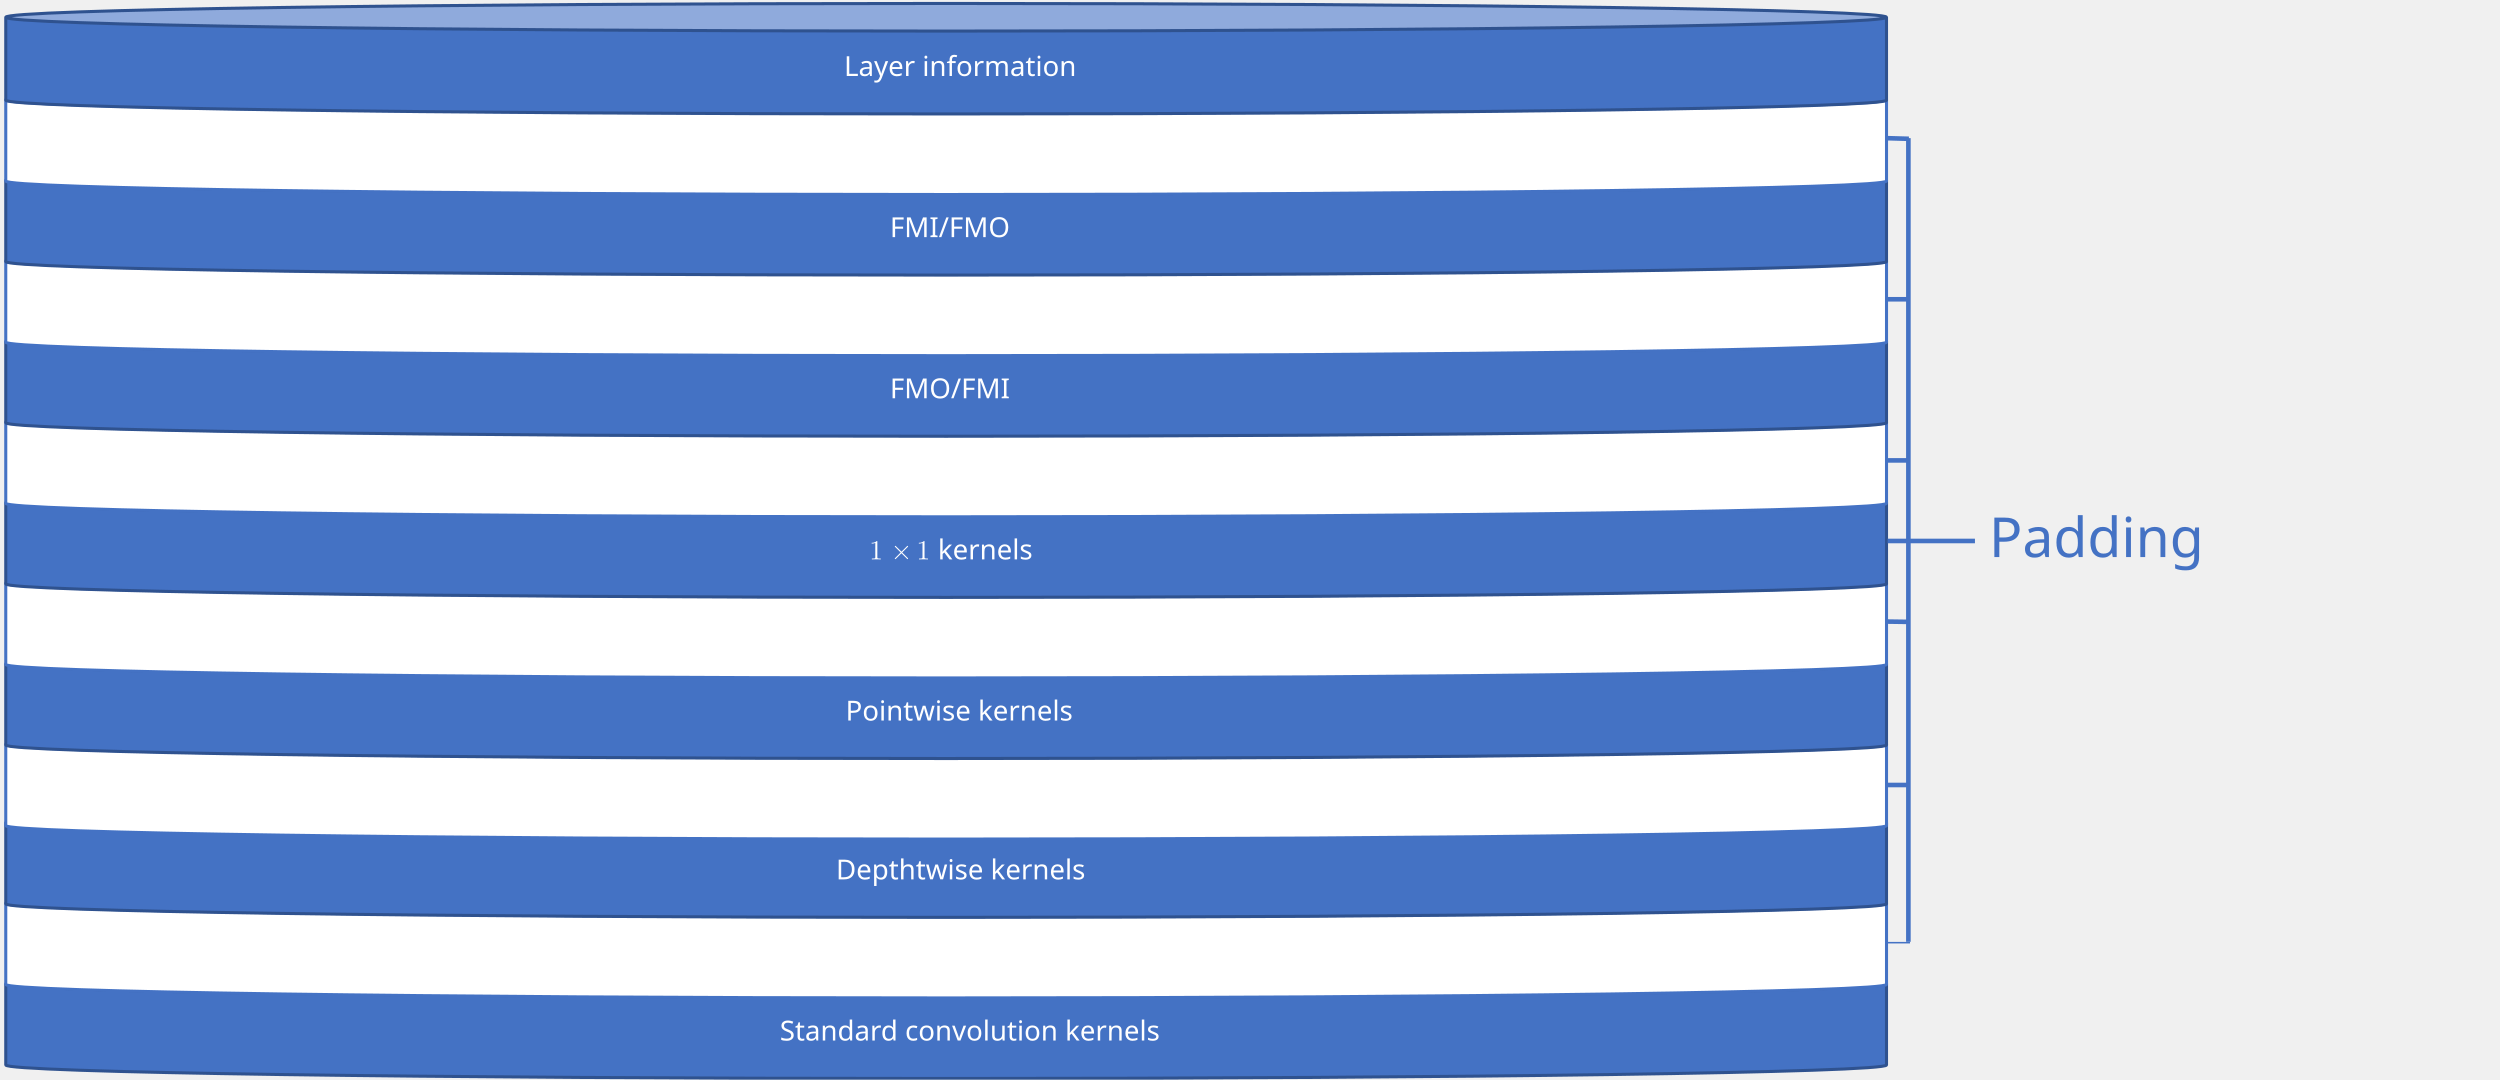
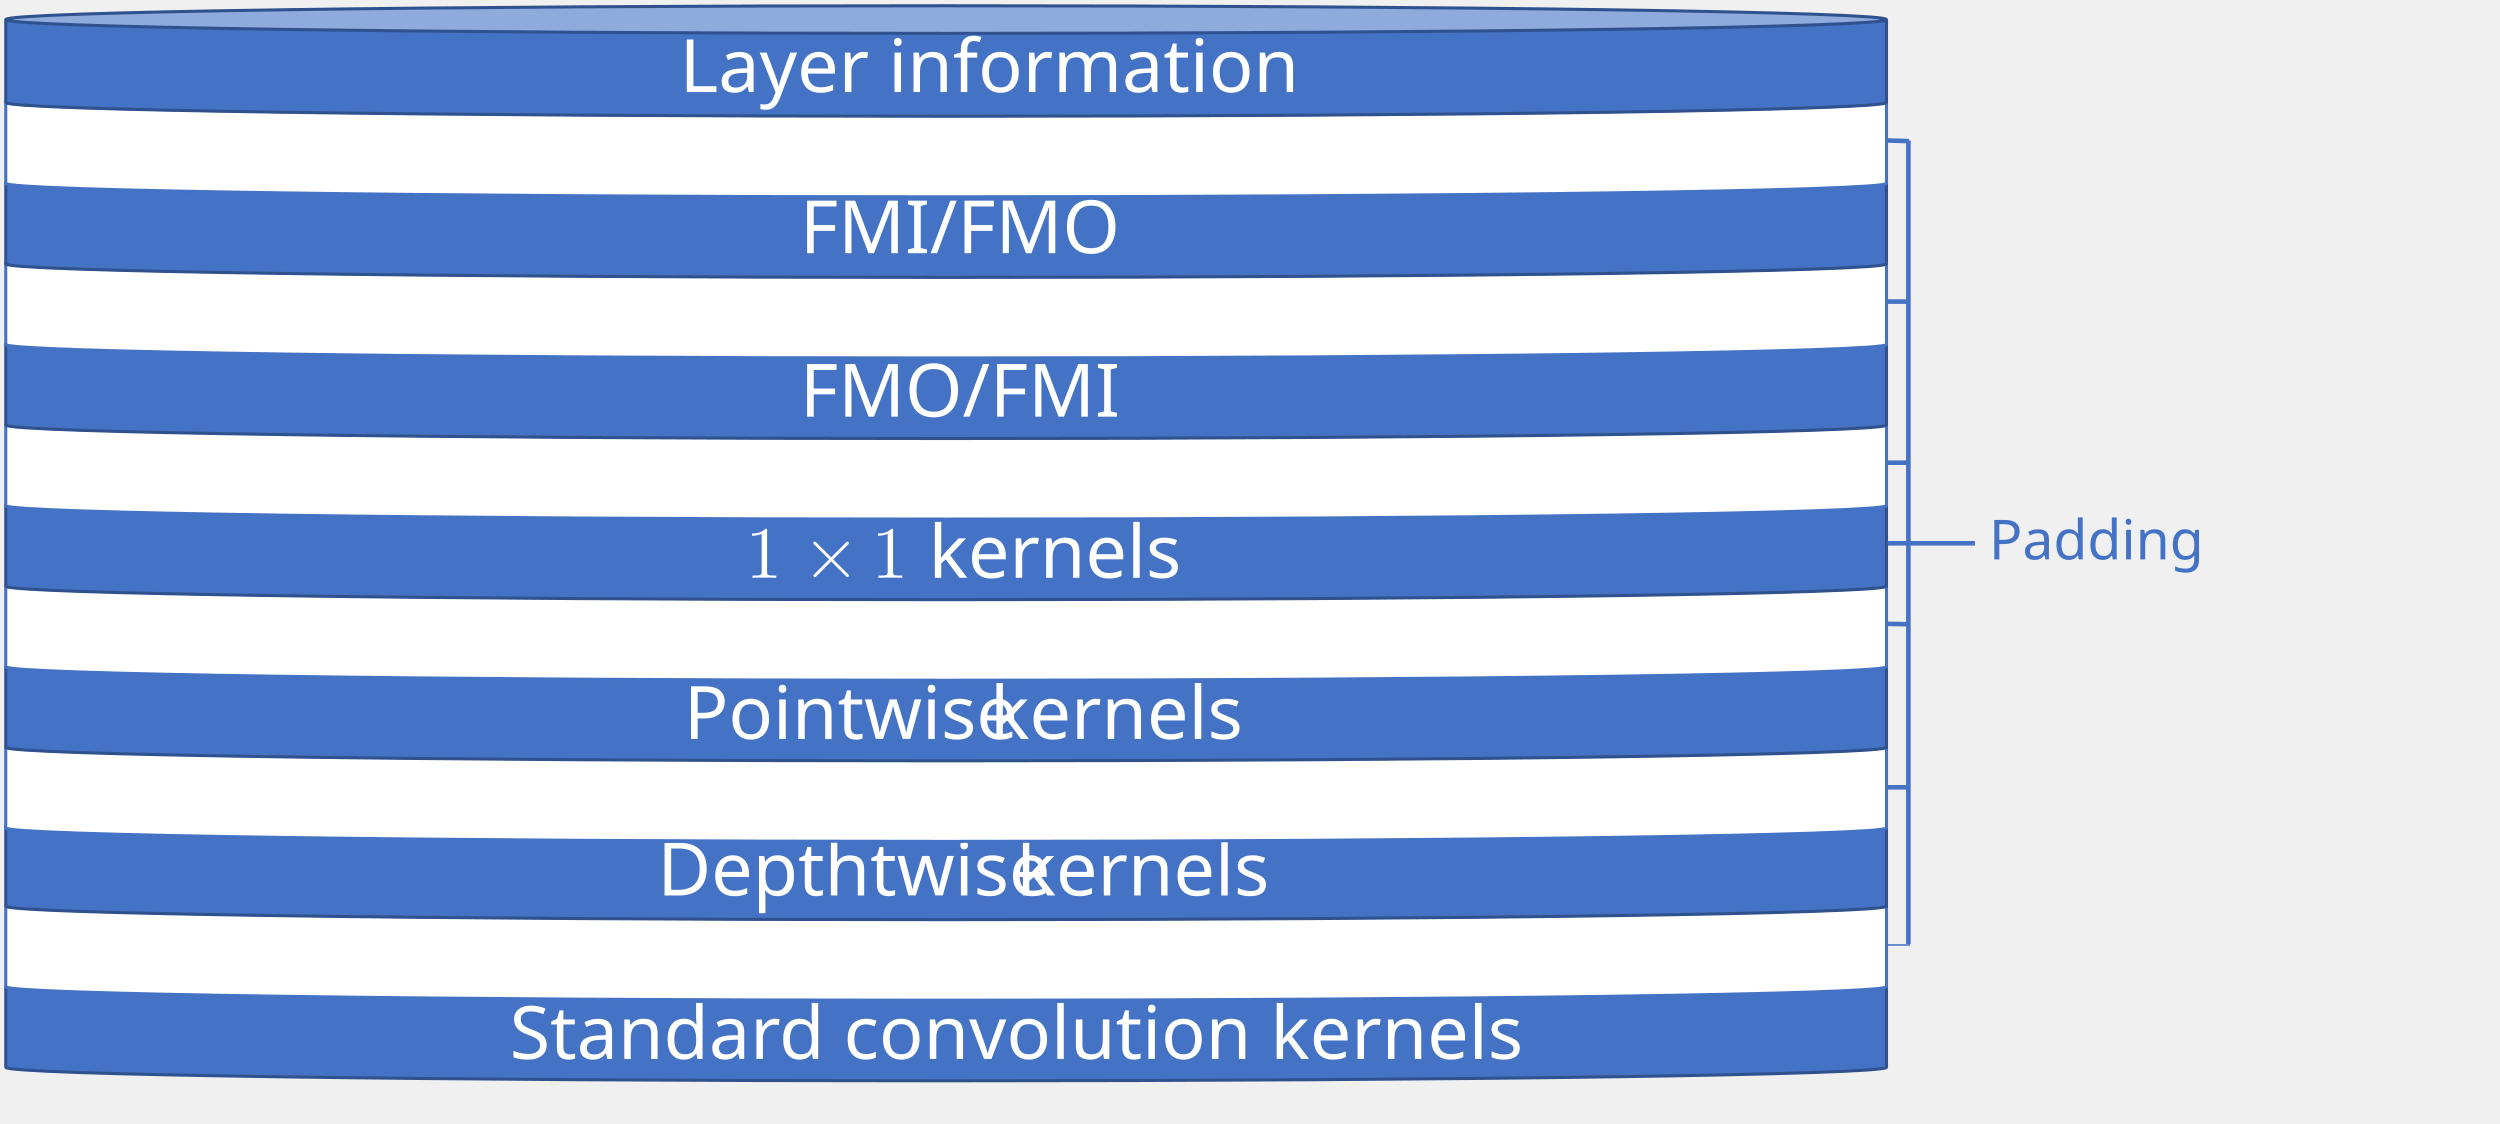
- <svg xmlns="http://www.w3.org/2000/svg" width="1086" height="469" overflow="hidden">
+ <svg xmlns="http://www.w3.org/2000/svg" width="1086" height="488" overflow="hidden">
  <defs>
    <clipPath id="clip0">
-       <path d="M252 176 1338 176 1338 645 252 645Z" fill-rule="evenodd" clip-rule="evenodd" />
+       <path d="M252 175 1338 175 1338 663 252 663Z" fill-rule="evenodd" clip-rule="evenodd" />
    </clipPath>
  </defs>
-   <g clip-path="url(#clip0)" transform="translate(-252 -176)">
+   <g clip-path="url(#clip0)" transform="translate(-252 -175)">
    <path d="M254.5 603.375C254.5 606.619 437.392 609.249 663 609.249 888.608 609.249 1071.5 606.619 1071.5 603.375L1071.5 638.625C1071.5 641.87 888.608 644.5 663 644.5 437.392 644.5 254.5 641.87 254.5 638.625Z" fill="#4472C4" fill-rule="evenodd" />
    <path d="M254.5 603.375C254.5 600.13 437.392 597.5 663 597.5 888.608 597.5 1071.5 600.13 1071.5 603.375 1071.5 606.619 888.608 609.249 663 609.249 437.392 609.249 254.5 606.619 254.5 603.375Z" fill="#8FAADC" fill-rule="evenodd" />
    <path d="M1071.5 603.375C1071.5 606.619 888.608 609.249 663 609.249 437.392 609.249 254.5 606.619 254.5 603.375 254.5 600.13 437.392 597.5 663 597.5 888.608 597.5 1071.5 600.13 1071.5 603.375ZM1071.5 603.375 1071.5 638.625C1071.5 641.87 888.608 644.5 663 644.5 437.392 644.5 254.5 641.87 254.5 638.625L254.5 603.375" stroke="#2F528F" stroke-width="1.333" stroke-miterlimit="8" fill="none" fill-rule="evenodd" />
-     <text fill="#FFFFFF" font-family="Calibri,Calibri_MSFontService,sans-serif" font-weight="400" transform="translate(590.752 628)">Standard convolution kernels</text>
+     <text fill="#FFFFFF" font-family="Calibri,Calibri_MSFontService,sans-serif" font-weight="400" font-size="32" transform="translate(473.402 635)">Standard convolution kernels</text>
    <path d="M254.5 568.375C254.5 571.619 437.392 574.249 663 574.249 888.608 574.249 1071.5 571.619 1071.5 568.375L1071.5 603.625C1071.5 606.87 888.608 609.5 663 609.5 437.392 609.5 254.5 606.87 254.5 603.625Z" fill="#FFFFFF" fill-rule="evenodd" />
    <path d="M254.5 568.375C254.5 565.13 437.392 562.5 663 562.5 888.608 562.5 1071.5 565.13 1071.5 568.375 1071.5 571.619 888.608 574.249 663 574.249 437.392 574.249 254.5 571.619 254.5 568.375Z" fill="#FFFFFF" fill-rule="evenodd" />
    <path d="M1071.5 568.375C1071.5 571.619 888.608 574.249 663 574.249 437.392 574.249 254.5 571.619 254.5 568.375 254.5 565.13 437.392 562.5 663 562.5 888.608 562.5 1071.5 565.13 1071.5 568.375ZM1071.5 568.375 1071.5 603.625C1071.5 606.87 888.608 609.5 663 609.5 437.392 609.5 254.5 606.87 254.5 603.625L254.5 568.375" stroke="#4472C4" stroke-width="1.333" stroke-miterlimit="8" fill="none" fill-rule="evenodd" />
    <path d="M254.5 533.375C254.5 536.619 437.392 539.249 663 539.249 888.608 539.249 1071.5 536.619 1071.5 533.375L1071.5 568.625C1071.5 571.87 888.608 574.5 663 574.5 437.392 574.5 254.5 571.87 254.5 568.625Z" fill="#4472C4" fill-rule="evenodd" />
    <path d="M254.5 533.375C254.5 530.13 437.392 527.5 663 527.5 888.608 527.5 1071.5 530.13 1071.5 533.375 1071.5 536.619 888.608 539.249 663 539.249 437.392 539.249 254.5 536.619 254.5 533.375Z" fill="#8FAADC" fill-rule="evenodd" />
    <path d="M1071.5 533.375C1071.5 536.619 888.608 539.249 663 539.249 437.392 539.249 254.5 536.619 254.5 533.375 254.5 530.13 437.392 527.5 663 527.5 888.608 527.5 1071.5 530.13 1071.5 533.375ZM1071.5 533.375 1071.5 568.625C1071.5 571.87 888.608 574.5 663 574.5 437.392 574.5 254.5 571.87 254.5 568.625L254.5 533.375" stroke="#2F528F" stroke-width="1.333" stroke-miterlimit="8" fill="none" fill-rule="evenodd" />
-     <text fill="#FFFFFF" font-family="Calibri,Calibri_MSFontService,sans-serif" font-weight="400" transform="translate(615.169 558)">Depthtwise kernels</text>
+     <text fill="#FFFFFF" font-family="Calibri,Calibri_MSFontService,sans-serif" font-weight="400" font-size="32" transform="translate(537.572 564)">Depthtwise<tspan x="156.06" y="0">kernels</tspan>
+     </text>
    <path d="M254.5 499.375C254.5 502.619 437.392 505.249 663 505.249 888.608 505.249 1071.5 502.619 1071.5 499.375L1071.5 534.625C1071.5 537.87 888.608 540.5 663 540.5 437.392 540.5 254.5 537.87 254.5 534.625Z" fill="#FFFFFF" fill-rule="evenodd" />
    <path d="M254.5 499.375C254.5 496.13 437.392 493.5 663 493.5 888.608 493.5 1071.5 496.13 1071.5 499.375 1071.5 502.619 888.608 505.249 663 505.249 437.392 505.249 254.5 502.619 254.5 499.375Z" fill="#FFFFFF" fill-rule="evenodd" />
    <path d="M1071.5 499.375C1071.5 502.619 888.608 505.249 663 505.249 437.392 505.249 254.5 502.619 254.5 499.375 254.5 496.13 437.392 493.5 663 493.5 888.608 493.5 1071.5 496.13 1071.5 499.375ZM1071.5 499.375 1071.5 534.625C1071.5 537.87 888.608 540.5 663 540.5 437.392 540.5 254.5 537.87 254.5 534.625L254.5 499.375" stroke="#4472C4" stroke-width="1.333" stroke-miterlimit="8" fill="none" fill-rule="evenodd" />
    <path d="M254.5 464.375C254.5 467.619 437.392 470.249 663 470.249 888.608 470.249 1071.5 467.619 1071.5 464.375L1071.5 499.625C1071.5 502.87 888.608 505.5 663 505.5 437.392 505.5 254.5 502.87 254.5 499.625Z" fill="#4472C4" fill-rule="evenodd" />
    <path d="M254.5 464.375C254.5 461.13 437.392 458.5 663 458.5 888.608 458.5 1071.5 461.13 1071.5 464.375 1071.5 467.619 888.608 470.249 663 470.249 437.392 470.249 254.5 467.619 254.5 464.375Z" fill="#8FAADC" fill-rule="evenodd" />
    <path d="M1071.5 464.375C1071.5 467.619 888.608 470.249 663 470.249 437.392 470.249 254.5 467.619 254.5 464.375 254.5 461.13 437.392 458.5 663 458.5 888.608 458.5 1071.5 461.13 1071.5 464.375ZM1071.5 464.375 1071.5 499.625C1071.5 502.87 888.608 505.5 663 505.5 437.392 505.5 254.5 502.87 254.5 499.625L254.5 464.375" stroke="#2F528F" stroke-width="1.333" stroke-miterlimit="8" fill="none" fill-rule="evenodd" />
-     <text fill="#FFFFFF" font-family="Calibri,Calibri_MSFontService,sans-serif" font-weight="400" transform="translate(619.336 489)">Pointwise kernels</text>
+     <text fill="#FFFFFF" font-family="Calibri,Calibri_MSFontService,sans-serif" font-weight="400" font-size="32" transform="translate(549.072 496)">Pointwise<tspan x="133.06" y="0">kernels</tspan>
+     </text>
    <path d="M254.5 429.375C254.5 432.619 437.392 435.249 663 435.249 888.608 435.249 1071.5 432.619 1071.5 429.375L1071.5 464.625C1071.5 467.87 888.608 470.5 663 470.5 437.392 470.5 254.5 467.87 254.5 464.625Z" fill="#FFFFFF" fill-rule="evenodd" />
    <path d="M254.5 429.375C254.5 426.13 437.392 423.5 663 423.5 888.608 423.5 1071.5 426.13 1071.5 429.375 1071.5 432.619 888.608 435.249 663 435.249 437.392 435.249 254.5 432.619 254.5 429.375Z" fill="#FFFFFF" fill-rule="evenodd" />
    <path d="M1071.5 429.375C1071.5 432.619 888.608 435.249 663 435.249 437.392 435.249 254.5 432.619 254.5 429.375 254.5 426.13 437.392 423.5 663 423.5 888.608 423.5 1071.5 426.13 1071.5 429.375ZM1071.5 429.375 1071.5 464.625C1071.5 467.87 888.608 470.5 663 470.5 437.392 470.5 254.5 467.87 254.5 464.625L254.5 429.375" stroke="#4472C4" stroke-width="1.333" stroke-miterlimit="8" fill="none" fill-rule="evenodd" />
    <path d="M254.5 394.375C254.5 397.619 437.392 400.249 663 400.249 888.608 400.249 1071.5 397.619 1071.5 394.375L1071.5 429.625C1071.5 432.87 888.608 435.5 663 435.5 437.392 435.5 254.5 432.87 254.5 429.625Z" fill="#4472C4" fill-rule="evenodd" />
    <path d="M254.5 394.375C254.5 391.13 437.392 388.5 663 388.5 888.608 388.5 1071.5 391.13 1071.5 394.375 1071.5 397.619 888.608 400.249 663 400.249 437.392 400.249 254.5 397.619 254.5 394.375Z" fill="#8FAADC" fill-rule="evenodd" />
    <path d="M1071.5 394.375C1071.5 397.619 888.608 400.249 663 400.249 437.392 400.249 254.5 397.619 254.5 394.375 254.5 391.13 437.392 388.5 663 388.5 888.608 388.5 1071.5 391.13 1071.5 394.375ZM1071.5 394.375 1071.5 429.625C1071.5 432.87 888.608 435.5 663 435.5 437.392 435.5 254.5 432.87 254.5 429.625L254.5 394.375" stroke="#2F528F" stroke-width="1.333" stroke-miterlimit="8" fill="none" fill-rule="evenodd" />
-     <text fill="#FFFFFF" font-family="Cambria Math,Cambria Math_MSFontService,sans-serif" font-weight="400" transform="translate(629.586 419)">1<tspan x="9.333" y="0">×</tspan>
-       <tspan x="20.5" y="0">1</tspan>
-       <tspan font-family="Calibri,Calibri_MSFontService,sans-serif" x="29.833" y="0">kernels</tspan>
+     <text fill="#FFFFFF" font-family="Cambria Math,Cambria Math_MSFontService,sans-serif" font-weight="400" font-size="32" transform="translate(575.822 426)">1<tspan x="24.78" y="0">×</tspan>
+       <tspan x="54.727" y="0">1</tspan>
+       <tspan font-family="Calibri,Calibri_MSFontService,sans-serif" x="79.56" y="0">kernels</tspan>
    </text>
    <path d="M254.5 359.375C254.5 362.619 437.392 365.249 663 365.249 888.608 365.249 1071.5 362.619 1071.5 359.375L1071.5 394.625C1071.5 397.87 888.608 400.5 663 400.5 437.392 400.5 254.5 397.87 254.5 394.625Z" fill="#FFFFFF" fill-rule="evenodd" />
    <path d="M254.5 359.375C254.5 356.13 437.392 353.5 663 353.5 888.608 353.5 1071.5 356.13 1071.5 359.375 1071.5 362.619 888.608 365.249 663 365.249 437.392 365.249 254.5 362.619 254.5 359.375Z" fill="#FFFFFF" fill-rule="evenodd" />
    <path d="M1071.5 359.375C1071.5 362.619 888.608 365.249 663 365.249 437.392 365.249 254.5 362.619 254.5 359.375 254.5 356.13 437.392 353.5 663 353.5 888.608 353.5 1071.5 356.13 1071.5 359.375ZM1071.5 359.375 1071.5 394.625C1071.5 397.87 888.608 400.5 663 400.5 437.392 400.5 254.5 397.87 254.5 394.625L254.5 359.375" stroke="#4472C4" stroke-width="1.333" stroke-miterlimit="8" fill="none" fill-rule="evenodd" />
    <path d="M254.5 324.375C254.5 327.619 437.392 330.249 663 330.249 888.608 330.249 1071.5 327.619 1071.5 324.375L1071.5 359.625C1071.5 362.87 888.608 365.5 663 365.5 437.392 365.5 254.5 362.87 254.5 359.625Z" fill="#4472C4" fill-rule="evenodd" />
    <path d="M254.5 324.375C254.5 321.13 437.392 318.5 663 318.5 888.608 318.5 1071.5 321.13 1071.5 324.375 1071.5 327.619 888.608 330.249 663 330.249 437.392 330.249 254.5 327.619 254.5 324.375Z" fill="#8FAADC" fill-rule="evenodd" />
    <path d="M1071.5 324.375C1071.5 327.619 888.608 330.249 663 330.249 437.392 330.249 254.5 327.619 254.5 324.375 254.5 321.13 437.392 318.5 663 318.5 888.608 318.5 1071.5 321.13 1071.5 324.375ZM1071.5 324.375 1071.5 359.625C1071.5 362.87 888.608 365.5 663 365.5 437.392 365.5 254.5 362.87 254.5 359.625L254.5 324.375" stroke="#2F528F" stroke-width="1.333" stroke-miterlimit="8" fill="none" fill-rule="evenodd" />
-     <text fill="#FFFFFF" font-family="Calibri,Calibri_MSFontService,sans-serif" font-weight="400" transform="translate(638.586 349)">FMO/FMI</text>
+     <text fill="#FFFFFF" font-family="Calibri,Calibri_MSFontService,sans-serif" font-weight="400" font-size="32" transform="translate(599.502 356)">FMO/FMI</text>
    <path d="M254.5 289.375C254.5 292.619 437.392 295.249 663 295.249 888.608 295.249 1071.5 292.619 1071.5 289.375L1071.5 324.625C1071.5 327.87 888.608 330.5 663 330.5 437.392 330.5 254.5 327.87 254.5 324.625Z" fill="#FFFFFF" fill-rule="evenodd" />
    <path d="M254.5 289.375C254.5 286.13 437.392 283.5 663 283.5 888.608 283.5 1071.5 286.13 1071.5 289.375 1071.5 292.619 888.608 295.249 663 295.249 437.392 295.249 254.5 292.619 254.5 289.375Z" fill="#FFFFFF" fill-rule="evenodd" />
    <path d="M1071.5 289.375C1071.5 292.619 888.608 295.249 663 295.249 437.392 295.249 254.5 292.619 254.5 289.375 254.5 286.13 437.392 283.5 663 283.5 888.608 283.5 1071.5 286.13 1071.5 289.375ZM1071.5 289.375 1071.5 324.625C1071.5 327.87 888.608 330.5 663 330.5 437.392 330.5 254.5 327.87 254.5 324.625L254.5 289.375" stroke="#4472C4" stroke-width="1.333" stroke-miterlimit="8" fill="none" fill-rule="evenodd" />
    <path d="M254.5 254.375C254.5 257.619 437.392 260.249 663 260.249 888.608 260.249 1071.5 257.619 1071.5 254.375L1071.5 289.625C1071.5 292.87 888.608 295.5 663 295.5 437.392 295.5 254.5 292.87 254.5 289.625Z" fill="#4472C4" fill-rule="evenodd" />
    <path d="M254.5 254.375C254.5 251.13 437.392 248.5 663 248.5 888.608 248.5 1071.5 251.13 1071.5 254.375 1071.5 257.619 888.608 260.249 663 260.249 437.392 260.249 254.5 257.619 254.5 254.375Z" fill="#8FAADC" fill-rule="evenodd" />
    <path d="M1071.5 254.375C1071.5 257.619 888.608 260.249 663 260.249 437.392 260.249 254.5 257.619 254.5 254.375 254.5 251.13 437.392 248.5 663 248.5 888.608 248.5 1071.5 251.13 1071.5 254.375ZM1071.5 254.375 1071.5 289.625C1071.5 292.87 888.608 295.5 663 295.5 437.392 295.5 254.5 292.87 254.5 289.625L254.5 254.375" stroke="#2F528F" stroke-width="1.333" stroke-miterlimit="8" fill="none" fill-rule="evenodd" />
-     <text fill="#FFFFFF" font-family="Calibri,Calibri_MSFontService,sans-serif" font-weight="400" transform="translate(638.586 279)">FMI/FMO</text>
+     <text fill="#FFFFFF" font-family="Calibri,Calibri_MSFontService,sans-serif" font-weight="400" font-size="32" transform="translate(599.502 285)">FMI/FMO</text>
    <path d="M254.5 219.375C254.5 222.619 437.392 225.249 663 225.249 888.608 225.249 1071.5 222.619 1071.5 219.375L1071.5 254.625C1071.5 257.87 888.608 260.5 663 260.5 437.392 260.5 254.5 257.87 254.5 254.625Z" fill="#FFFFFF" fill-rule="evenodd" />
    <path d="M254.5 219.375C254.5 216.13 437.392 213.5 663 213.5 888.608 213.5 1071.5 216.13 1071.5 219.375 1071.5 222.619 888.608 225.249 663 225.249 437.392 225.249 254.5 222.619 254.5 219.375Z" fill="#FFFFFF" fill-rule="evenodd" />
    <path d="M1071.5 219.375C1071.5 222.619 888.608 225.249 663 225.249 437.392 225.249 254.5 222.619 254.5 219.375 254.5 216.13 437.392 213.5 663 213.5 888.608 213.5 1071.5 216.13 1071.5 219.375ZM1071.5 219.375 1071.5 254.625C1071.5 257.87 888.608 260.5 663 260.5 437.392 260.5 254.5 257.87 254.5 254.625L254.5 219.375" stroke="#4472C4" stroke-width="1.333" stroke-miterlimit="8" fill="none" fill-rule="evenodd" />
    <path d="M254.5 183.5C254.5 186.813 437.392 189.5 663 189.5 888.608 189.5 1071.5 186.813 1071.5 183.5L1071.5 219.5C1071.5 222.814 888.608 225.5 663 225.5 437.392 225.5 254.5 222.814 254.5 219.5Z" fill="#4472C4" fill-rule="evenodd" />
    <path d="M254.5 183.5C254.5 180.186 437.392 177.5 663 177.5 888.608 177.5 1071.5 180.186 1071.5 183.5 1071.5 186.813 888.608 189.5 663 189.5 437.392 189.5 254.5 186.813 254.5 183.5Z" fill="#8FAADC" fill-rule="evenodd" />
    <path d="M1071.5 183.5C1071.5 186.813 888.608 189.5 663 189.5 437.392 189.5 254.5 186.813 254.5 183.5 254.5 180.186 437.392 177.5 663 177.5 888.608 177.5 1071.5 180.186 1071.5 183.5ZM1071.5 183.5 1071.5 219.5C1071.5 222.814 888.608 225.5 663 225.5 437.392 225.5 254.5 222.814 254.5 219.5L254.5 183.5" stroke="#2F528F" stroke-width="1.333" stroke-miterlimit="8" fill="none" fill-rule="evenodd" />
-     <text fill="#FFFFFF" font-family="Calibri,Calibri_MSFontService,sans-serif" font-weight="400" transform="translate(618.669 209)">Layer information</text>
+     <text fill="#FFFFFF" font-family="Calibri,Calibri_MSFontService,sans-serif" font-weight="400" font-size="32" transform="translate(547.242 215)">Layer information</text>
    <path d="M1071 236 1081.21 236.299" stroke="#4472C4" stroke-width="2" stroke-miterlimit="8" fill="none" fill-rule="evenodd" />
    <path d="M1071.5 585.5 1081.71 585.5" stroke="#4472C4" stroke-width="0.667" stroke-miterlimit="8" fill="none" fill-rule="evenodd" />
    <path d="M0 0 0 349.125" stroke="#4472C4" stroke-width="2" stroke-miterlimit="8" fill="none" fill-rule="evenodd" transform="matrix(1 0 0 -1 1081 585.125)" />
    <path d="M1071 306 1081.21 306" stroke="#4472C4" stroke-width="2" stroke-miterlimit="8" fill="none" fill-rule="evenodd" />
    <path d="M1071 376 1081.21 376" stroke="#4472C4" stroke-width="2" stroke-miterlimit="8" fill="none" fill-rule="evenodd" />
    <path d="M0 0 37.918 0" stroke="#4472C4" stroke-width="2" stroke-miterlimit="8" fill="none" fill-rule="evenodd" transform="matrix(1 0 0 -1 1072 411)" />
    <path d="M1071 446 1081.21 446.149" stroke="#4472C4" stroke-width="2" stroke-miterlimit="8" fill="none" fill-rule="evenodd" />
    <path d="M1071 517 1081.21 517" stroke="#4472C4" stroke-width="2" stroke-miterlimit="8" fill="none" fill-rule="evenodd" />
    <text fill="#4472C4" font-family="Calibri,Calibri_MSFontService,sans-serif" font-weight="400" font-size="24" transform="translate(1116.02 418)">Padding</text>
  </g>
</svg>
